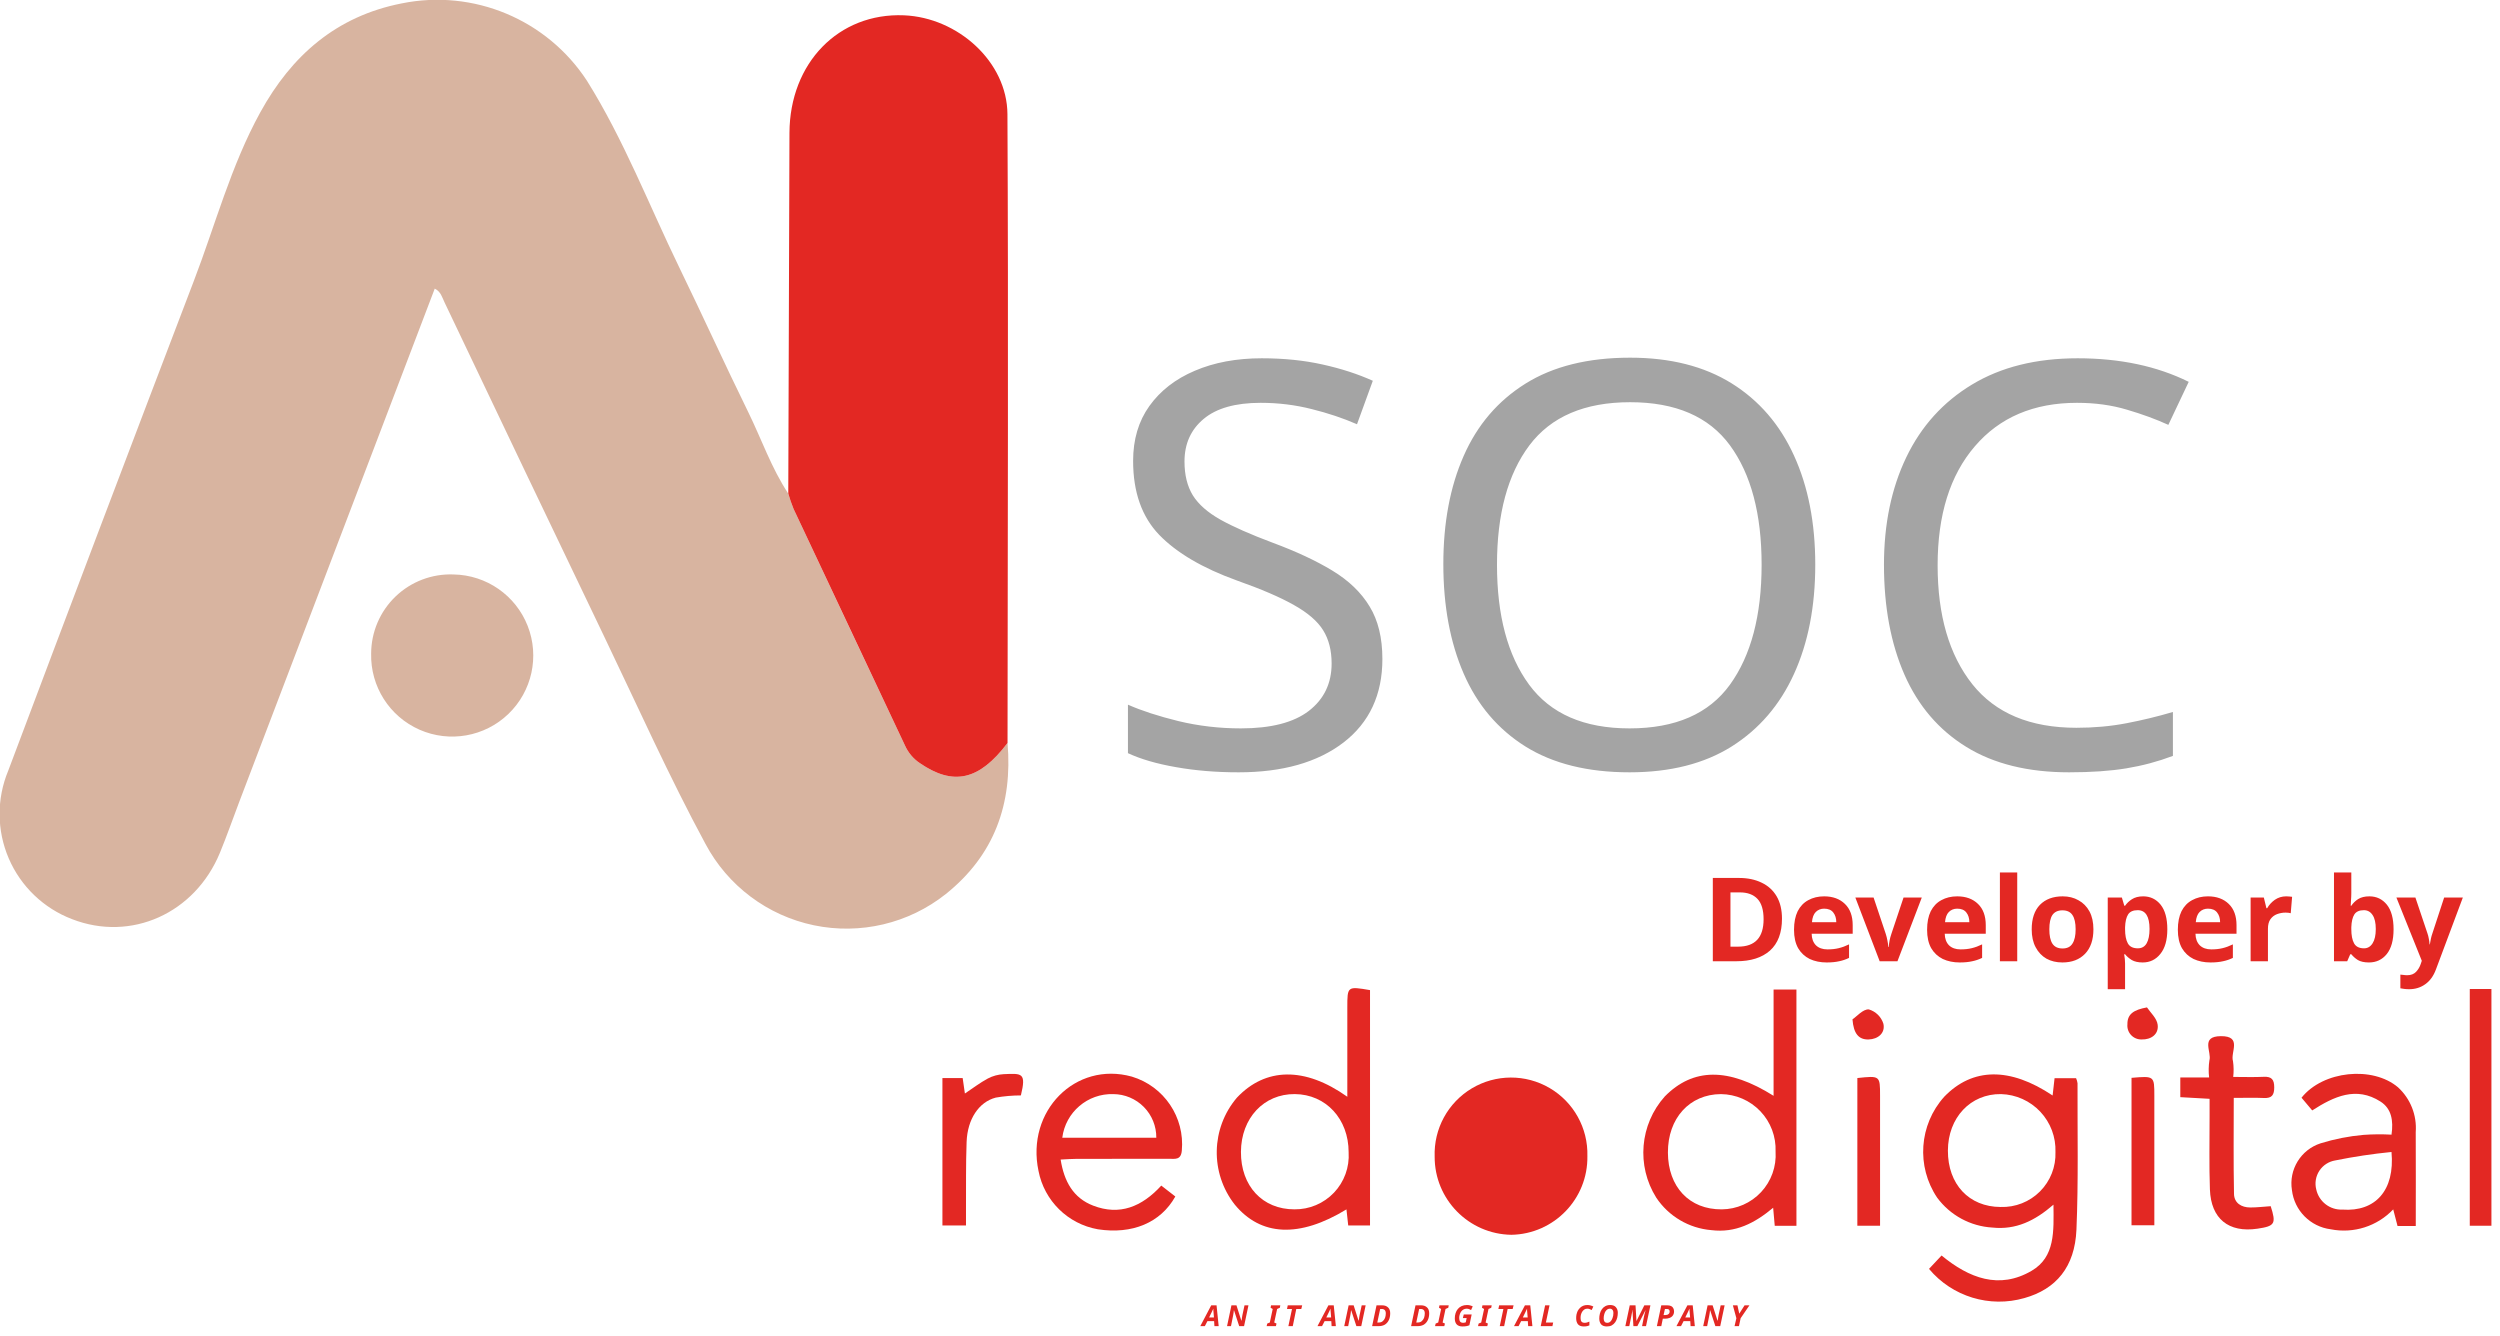
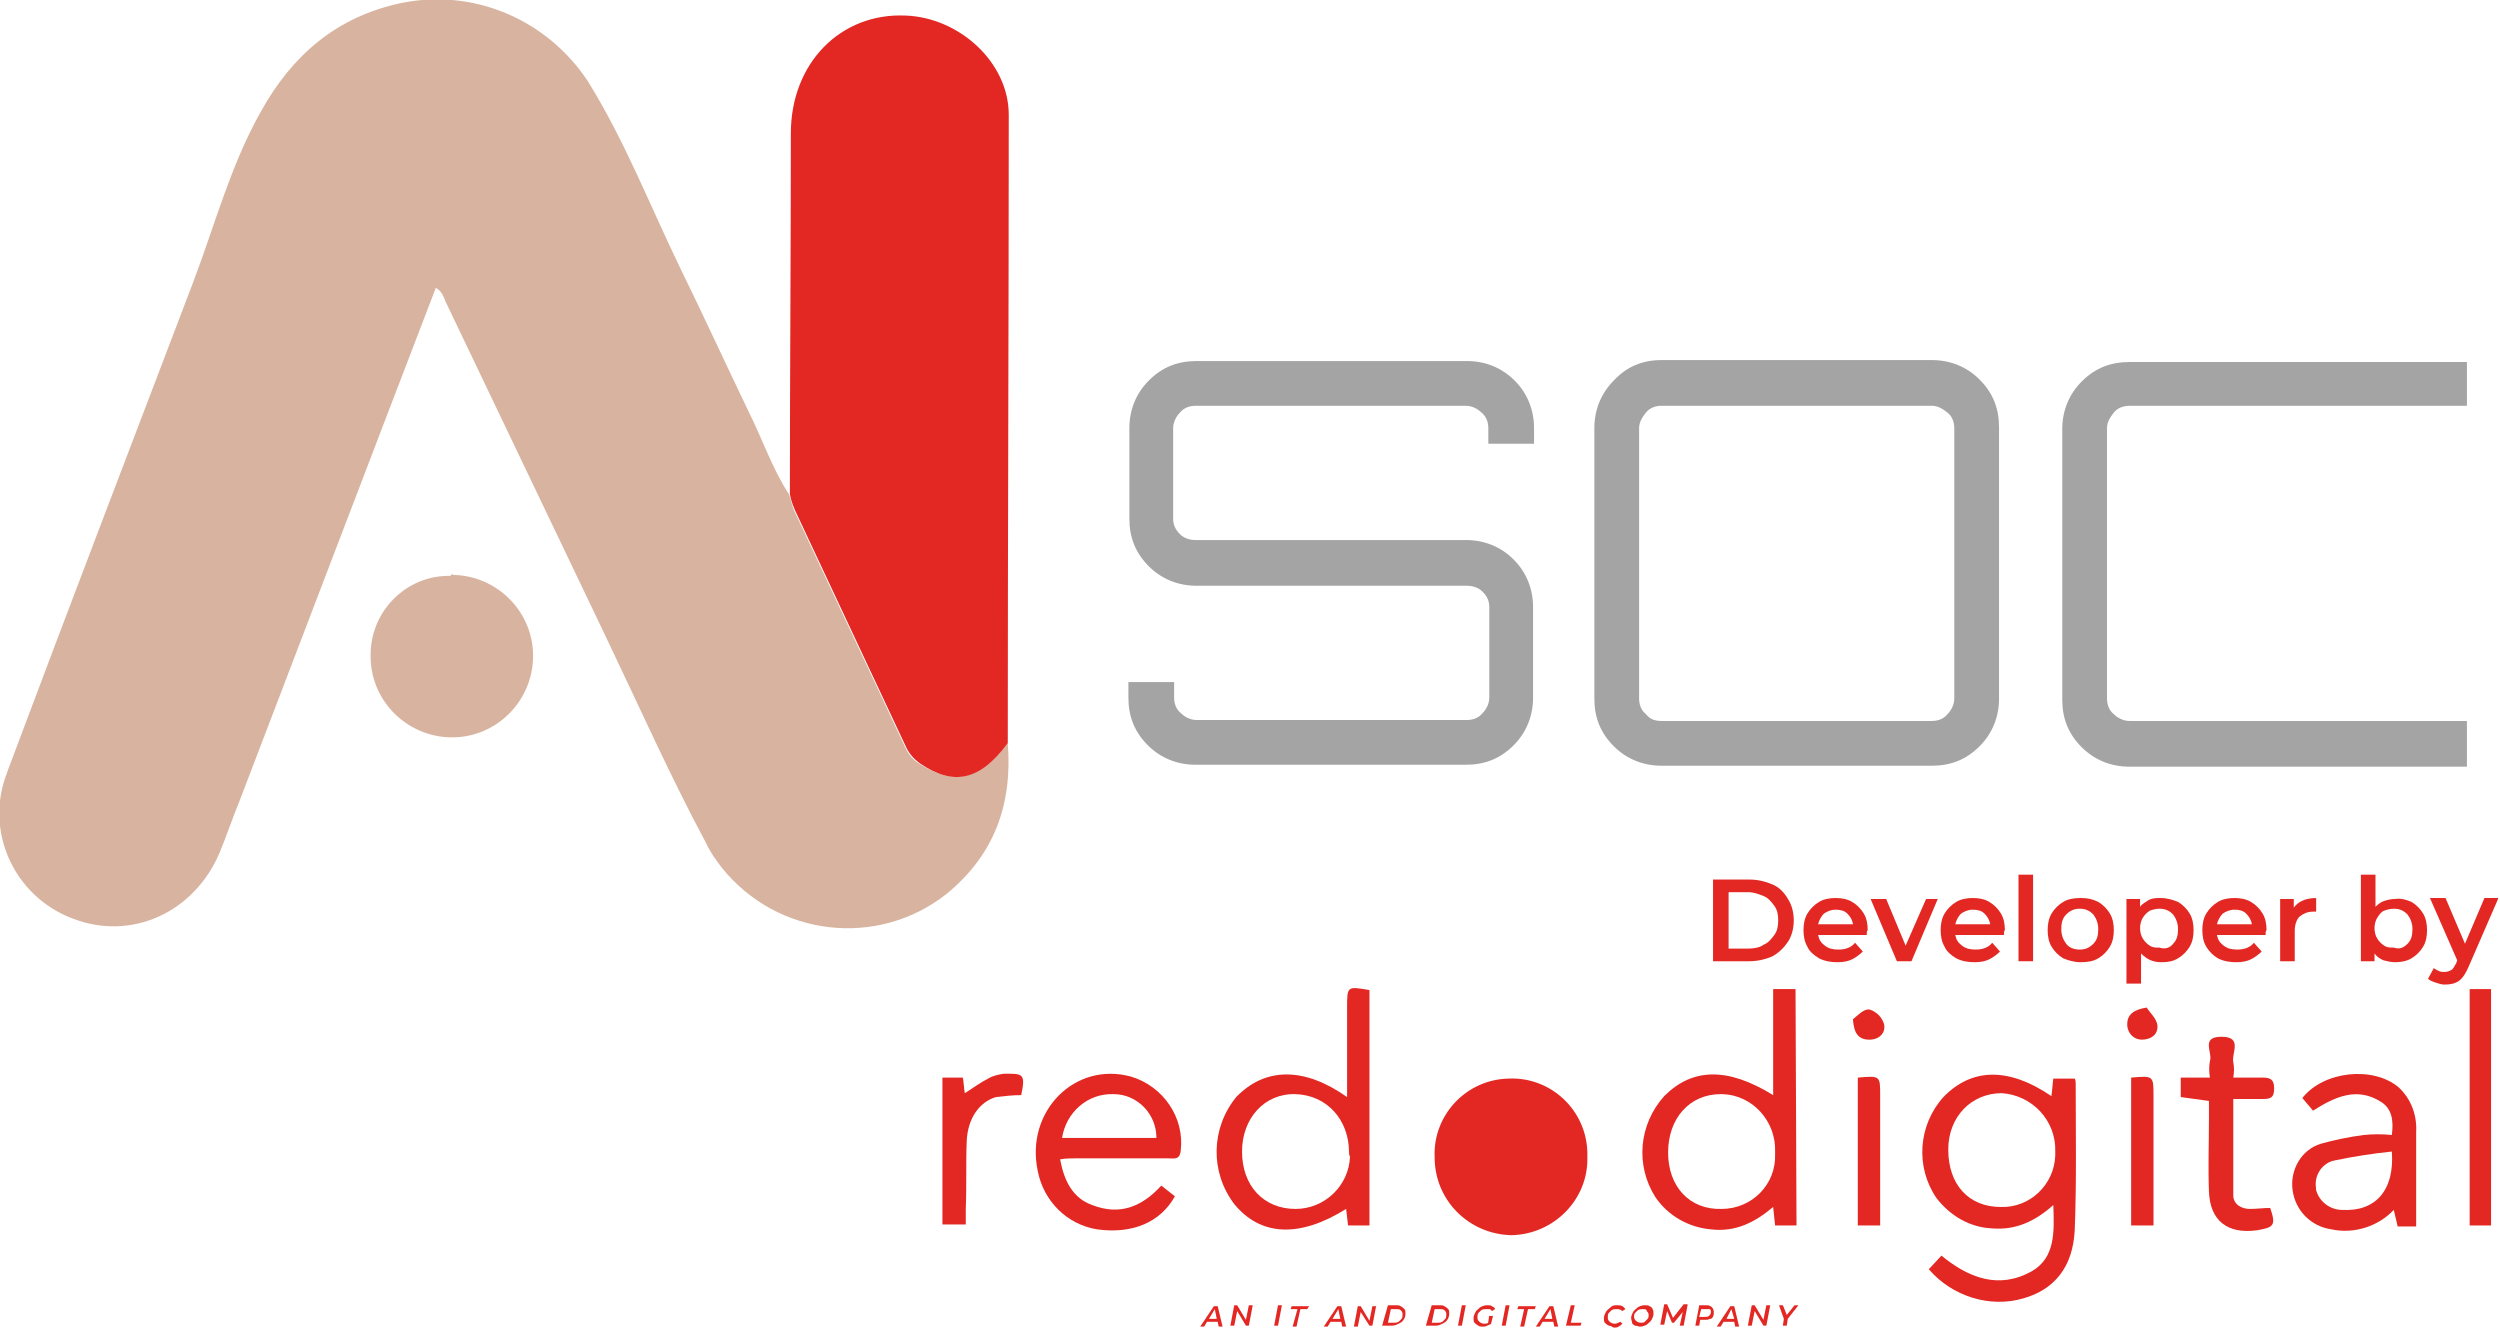
- <svg xmlns="http://www.w3.org/2000/svg" width="257" height="137.328" viewBox="0 0 257 137.328">
+ <svg xmlns="http://www.w3.org/2000/svg" version="1.1" id="Layer_1" x="0px" y="0px" viewBox="0 0 257 137.3" style="enable-background:new 0 0 257 137.3;" xml:space="preserve">
+   <style type="text/css">
+ 	.st0{fill:#D8B4A0;}
+ 	.st1{fill:#E32823;}
+ 	.st2{enable-background:new    ;}
+ 	.st3{fill:#A4A4A4;}
+ </style>
  <g transform="translate(-1216 -561.184)">
    <g transform="translate(1216 561.184)">
      <g transform="translate(0 0)">
-         <path d="M116.13,104.246c.533,6.259-1.355,11.537-6.345,15.531a16.422,16.422,0,0,1-24.71-5.156c-3.732-6.909-6.948-14.1-10.348-21.185Q66.458,76.2,58.247,58.942c-.241-.5-.367-1.088-1-1.4Q47.194,83.932,37.15,110.3c-.664,1.743-1.275,3.508-1.985,5.231-2.575,6.244-9.135,9.181-15.193,6.832A11.576,11.576,0,0,1,13.4,107.1Q22.863,81.931,32.46,56.808c2.234-5.814,3.825-11.885,6.852-17.387,3.217-5.849,7.815-9.879,14.533-11.2A18.372,18.372,0,0,1,72.9,36.183c3.79,6.06,6.366,12.758,9.48,19.173,2.4,4.933,4.663,9.928,7.08,14.85,1.375,2.8,2.391,5.778,4.125,8.4a15.205,15.205,0,0,0,.549,1.583q5.707,12.157,11.442,24.3a4.321,4.321,0,0,0,1.512,1.812C110.554,108.684,113.206,108.113,116.13,104.246Z" transform="translate(-12.555 -27.871)" fill="#d8b4a0" />
-         <path d="M117.54,104.273c-2.924,3.867-5.576,4.438-9.038,2.06a4.32,4.32,0,0,1-1.512-1.812q-5.732-12.146-11.442-24.3A15.2,15.2,0,0,1,95,78.636q.059-18.537.122-37.073c.029-7.208,5.066-12.367,11.773-12.091,5.534.227,10.607,4.78,10.635,10.163C117.637,61.18,117.553,82.727,117.54,104.273Z" transform="translate(-13.965 -27.898)" fill="#e32823" />
-         <path d="M59.853,87.953a8.334,8.334,0,1,1-8.48,8.141A8.156,8.156,0,0,1,59.853,87.953Z" transform="translate(-13.219 -28.899)" fill="#d8b4a0" />
+         <path class="st0" d="M103.6,76.4c0.5,6.3-1.4,11.5-6.3,15.5c-7.1,5.6-17.4,4.4-23.1-2.7c-0.6-0.8-1.2-1.6-1.6-2.5     c-3.7-6.9-6.9-14.1-10.3-21.2c-5.5-11.5-11-23-16.5-34.5c-0.2-0.5-0.4-1.1-1-1.4C38,47.3,31.3,64.9,24.6,82.4     c-0.7,1.7-1.3,3.5-2,5.2c-2.6,6.2-9.1,9.2-15.2,6.8c-6-2.3-9-9-6.7-14.9c0-0.1,0.1-0.2,0.1-0.3c6.3-16.8,12.7-33.5,19.1-50.3     c2.2-5.8,3.8-11.9,6.9-17.4C30,5.7,34.6,1.7,41.3,0.3c7.4-1.5,14.9,1.7,19.1,8c3.8,6.1,6.4,12.8,9.5,19.2     c2.4,4.9,4.7,9.9,7.1,14.9c1.4,2.8,2.4,5.8,4.1,8.4c0.2,0.5,0.3,1.1,0.5,1.6c3.8,8.1,7.6,16.2,11.4,24.3c0.3,0.7,0.8,1.4,1.5,1.8     C98,80.8,100.7,80.2,103.6,76.4z" />
+         <path class="st1" d="M103.6,76.4c-2.9,3.9-5.6,4.4-9,2.1c-0.7-0.5-1.2-1.1-1.5-1.8c-3.8-8.1-7.6-16.2-11.4-24.3     c-0.2-0.5-0.4-1-0.5-1.6c0-12.4,0.1-24.7,0.1-37.1c0-7.2,5.1-12.4,11.8-12.1c5.5,0.2,10.6,4.8,10.6,10.2     C103.7,33.3,103.6,54.8,103.6,76.4z" />
+         <path class="st0" d="M46.6,59.1c4.6,0.1,8.3,3.9,8.2,8.5c-0.1,4.6-3.9,8.3-8.5,8.2c-4.6-0.1-8.3-3.9-8.2-8.5c0,0,0,0,0,0     c0-4.5,3.7-8.2,8.2-8.1C46.4,59,46.5,59,46.6,59.1z" />
      </g>
    </g>
-     <text transform="translate(1329 581)" fill="#a4a4a4" font-size="58" font-family="Orbitron-Regular, Orbitron">
-       <tspan x="0" y="59">SOC</tspan>
-     </text>
+     <g class="st2">
+       <path class="st3" d="M1373.7,605.2v1.6h-4.7v-1.6c0-0.6-0.2-1.2-0.7-1.6c-0.4-0.4-1-0.7-1.6-0.7h-27.8c-0.6,0-1.2,0.2-1.6,0.7    c-0.4,0.4-0.7,1-0.7,1.6v9.3c0,0.6,0.2,1.1,0.7,1.6c0.4,0.4,1,0.6,1.6,0.6h27.8c1.9,0,3.6,0.7,4.9,2s2,3,2,4.9v9.3    c0,1.9-0.7,3.6-2,4.9c-1.4,1.4-3,2-4.9,2h-27.8c-1.9,0-3.6-0.7-4.9-2c-1.4-1.4-2-3-2-4.9v-1.6h4.7v1.6c0,0.6,0.2,1.2,0.7,1.6    c0.4,0.4,1,0.7,1.6,0.7h27.8c0.6,0,1.2-0.2,1.6-0.7c0.4-0.4,0.7-1,0.7-1.6v-9.3c0-0.6-0.2-1.1-0.7-1.6c-0.4-0.4-1-0.6-1.6-0.6    h-27.8c-1.9,0-3.6-0.7-4.9-2c-1.4-1.4-2-3-2-4.9v-9.3c0-1.9,0.7-3.6,2-4.9c1.4-1.4,3-2,4.9-2h27.8c1.9,0,3.6,0.7,4.9,2    C1373,601.6,1373.7,603.3,1373.7,605.2z" />
+       <path class="st3" d="M1386.8,598.2h27.8c1.9,0,3.6,0.7,4.9,2c1.4,1.4,2,3,2,4.9V633c0,1.9-0.7,3.6-2,4.9c-1.4,1.4-3,2-4.9,2h-27.8    c-1.9,0-3.6-0.7-4.9-2c-1.4-1.4-2-3-2-4.9v-27.8c0-1.9,0.7-3.6,2-4.9C1383.2,598.9,1384.8,598.2,1386.8,598.2z M1386.8,635.3h27.8    c0.6,0,1.2-0.2,1.6-0.7c0.4-0.4,0.7-1,0.7-1.6v-27.8c0-0.6-0.2-1.2-0.7-1.6s-1-0.7-1.6-0.7h-27.8c-0.6,0-1.2,0.2-1.6,0.7    s-0.7,1-0.7,1.6V633c0,0.6,0.2,1.2,0.7,1.6C1385.6,635.1,1386.1,635.3,1386.8,635.3z" />
+       <path class="st3" d="M1469.6,602.9h-34.7c-0.6,0-1.2,0.2-1.6,0.7s-0.7,1-0.7,1.6V633c0,0.6,0.2,1.2,0.7,1.6c0.4,0.4,1,0.7,1.6,0.7    h34.7v4.7h-34.7c-1.9,0-3.6-0.7-4.9-2c-1.4-1.4-2-3-2-4.9v-27.8c0-1.9,0.7-3.6,2-4.9c1.4-1.4,3-2,4.9-2h34.7V602.9z" />
+     </g>
    <g transform="translate(1312.881 662.762)">
-       <path d="M255.535,296.261a8.007,8.007,0,0,1-7.893-8.031,7.854,7.854,0,1,1,15.7-.063A7.959,7.959,0,0,1,255.535,296.261Z" transform="translate(-197.04 -270.902)" fill="#e32823" />
-       <path d="M332.973,299.589l1.291-1.376c2.821,2.323,5.922,3.529,9.268,1.566,2.414-1.418,2.265-4.05,2.235-6.794-1.907,1.659-3.867,2.615-6.284,2.355a7.61,7.61,0,0,1-5.674-3.076,8.464,8.464,0,0,1,.732-10.376c2.9-3,6.744-3.068,11.139-.123.066-.589.126-1.121.2-1.779h2.212a1.923,1.923,0,0,1,.149.52c-.016,5.019.1,10.044-.112,15.055-.162,3.836-2.1,6.115-5.345,7.026A9.4,9.4,0,0,1,332.973,299.589Zm7.36-6.365a5.453,5.453,0,0,0,5.639-5.646,5.756,5.756,0,0,0-5.593-5.958c-3.137-.045-5.456,2.421-5.464,5.812C334.906,290.888,337.082,293.214,340.333,293.225Z" transform="translate(-231.552 -270.725)" fill="#e32823" />
-       <path d="M299.576,289.162h-2.23l-.164-1.854c-1.907,1.594-3.877,2.605-6.354,2.3a7.55,7.55,0,0,1-5.665-3.343,8.685,8.685,0,0,1,.879-10.4c2.9-2.943,6.519-3,11.184-.065V264.876h2.349Zm-13.213-7.534c.012,3.545,2.212,5.869,5.532,5.844a5.582,5.582,0,0,0,5.536-5.94,5.681,5.681,0,0,0-5.625-5.908C288.586,275.643,286.352,278.108,286.364,281.628Z" transform="translate(-211.783 -264.728)" fill="#e32823" />
-       <path d="M223.271,275.795c0-3.219,0-6.191,0-9.163,0-2.2,0-2.2,2.334-1.8v24.194h-2.241l-.181-1.654c-4.836,2.955-8.812,2.765-11.49-.5a8.689,8.689,0,0,1,.23-10.986C214.855,272.776,218.892,272.68,223.271,275.795Zm.135,5.7c0-3.423-2.338-5.947-5.527-5.975s-5.524,2.47-5.543,5.937c-.02,3.513,2.217,5.919,5.5,5.911A5.513,5.513,0,0,0,223.406,281.5Z" transform="translate(-181.648 -264.626)" fill="#e32823" />
-       <path d="M191.412,290.976l1.443,1.12c-1.51,2.7-4.425,3.917-7.973,3.37a7.55,7.55,0,0,1-6.092-6c-1.3-6.148,3.8-11.3,9.593-9.694a7.252,7.252,0,0,1,5.139,7.622c-.09.987-.724.824-1.309.826-3.174.011-6.349,0-9.524.008-.507,0-1.015.043-1.624.071.357,2.249,1.3,3.95,3.342,4.736C187.12,294.084,189.406,293.168,191.412,290.976Zm-10.177-4.923H190.9a4.444,4.444,0,0,0-4.417-4.482A5.13,5.13,0,0,0,181.235,286.053Z" transform="translate(-168.913 -270.675)" fill="#e32823" />
-       <path d="M409.044,295.135h-1.875l-.443-1.706a6.988,6.988,0,0,1-6.427,2.046,4.6,4.6,0,0,1-3.985-4.025,4.334,4.334,0,0,1,2.941-4.81,21.081,21.081,0,0,1,4.415-.869,22.33,22.33,0,0,1,2.881-.023c.21-1.454,0-2.673-1.131-3.4-2.5-1.6-4.785-.529-7.02.909l-1.1-1.307c2.215-2.781,7.314-3.288,9.923-1.066a5.668,5.668,0,0,1,1.817,4.6C409.06,288.648,409.044,291.815,409.044,295.135Zm-2.495-7.606a57.858,57.858,0,0,0-5.782.868,2.417,2.417,0,0,0-1.951,2.994,2.636,2.636,0,0,0,2.693,2.06C404.881,293.692,406.913,291.492,406.549,287.529Z" transform="translate(-257.584 -270.683)" fill="#e32823" />
-       <path d="M376.974,279.232v-2.023h2.963a6.664,6.664,0,0,1,.027-1.748c.265-.876-.971-2.482,1.178-2.5,2.24-.017.957,1.664,1.248,2.567a6.2,6.2,0,0,1,.023,1.624c1.107,0,2.129.038,3.145-.012.816-.04,1.071.3,1.072,1.079s-.232,1.139-1.054,1.1c-.985-.044-1.973-.011-3.107-.011,0,3.378-.041,6.626.026,9.872.019.929.753,1.393,1.672,1.393.7,0,1.4-.086,2.1-.133.581,1.806.436,2.049-1.364,2.314-2.954.436-4.776-1.015-4.885-4.033-.091-2.506-.029-5.017-.034-7.525,0-.557,0-1.113,0-1.794Z" transform="translate(-249.72 -268.022)" fill="#e32823" />
-       <path d="M427.183,264.78h2.226v24.337h-2.226Z" transform="translate(-270.171 -264.689)" fill="#e32823" />
-       <path d="M170.331,281.716a15.209,15.209,0,0,0-2.584.225c-1.741.453-2.908,2.218-2.995,4.545s-.049,4.641-.064,6.963c0,.512,0,1.025,0,1.639h-2.423V279.935h2.082c.072.5.143,1,.228,1.586.816-.543,1.55-1.108,2.356-1.542a3.916,3.916,0,0,1,1.629-.447C170.445,279.447,170.9,279.372,170.331,281.716Z" transform="translate(-162.265 -270.685)" fill="#e32823" />
-       <path d="M368.514,280.132c2.343-.2,2.345-.2,2.345,1.853,0,4.394,0,8.788,0,13.3h-2.346Z" transform="translate(-246.274 -270.908)" fill="#e32823" />
-       <path d="M320.959,280.149c2.332-.248,2.333-.248,2.334,1.812q0,5.884,0,11.769v1.6h-2.335Z" transform="translate(-226.904 -270.904)" fill="#e32823" />
-       <path d="M369.81,267.97c.336.511,1.018,1.11,1.1,1.785.124.976-.672,1.54-1.644,1.511A1.426,1.426,0,0,1,367.8,269.7C367.787,268.648,368.456,268.218,369.81,267.97Z" transform="translate(-245.983 -265.988)" fill="#e32823" />
-       <path d="M320.113,269.34c.434-.291,1.081-1.063,1.677-1.025a2.233,2.233,0,0,1,1.5,1.473c.216.949-.542,1.593-1.522,1.619C320.757,271.434,320.226,270.816,320.113,269.34Z" transform="translate(-226.559 -266.128)" fill="#e32823" />
-       <text transform="translate(26.696 34.75)" fill="#e32823" font-size="3" font-family="Montserrat-SemiBoldItalic, Montserrat" font-weight="600" font-style="italic" letter-spacing="0.2em">
-         <tspan x="0" y="0">AN IT AND DIGITAL COMPANY</tspan>
-       </text>
+       <path class="st1" d="M58.5,25.4c-4.4-0.1-7.9-3.6-7.9-8c-0.2-4.3,3.2-8,7.6-8.1c4.3-0.2,8,3.2,8.1,7.6c0,0.2,0,0.3,0,0.5    C66.4,21.7,62.9,25.3,58.5,25.4z" />
+       <path class="st1" d="M101.4,28.9l1.3-1.4c2.8,2.3,5.9,3.5,9.3,1.6c2.4-1.4,2.3-4,2.2-6.8c-1.9,1.7-3.9,2.6-6.3,2.4    c-2.3-0.1-4.3-1.3-5.7-3.1c-2.2-3.2-1.9-7.5,0.7-10.4c2.9-3,6.7-3.1,11.1-0.1c0.1-0.6,0.1-1.1,0.2-1.8h2.2    c0.1,0.2,0.1,0.3,0.1,0.5c0,5,0.1,10-0.1,15.1c-0.2,3.8-2.1,6.1-5.3,7C107.7,32.9,103.8,31.7,101.4,28.9z M108.8,22.5    c3,0.1,5.5-2.3,5.6-5.3c0-0.1,0-0.3,0-0.4c0.1-3.2-2.4-5.8-5.5-6c0,0,0,0,0,0c-3.1,0-5.5,2.4-5.5,5.8    C103.4,20.2,105.5,22.5,108.8,22.5L108.8,22.5z" />
+       <path class="st1" d="M87.8,24.4h-2.2l-0.2-1.9c-1.9,1.6-3.9,2.6-6.4,2.3c-2.3-0.2-4.4-1.4-5.7-3.3c-2.1-3.3-1.7-7.5,0.9-10.4    c2.9-2.9,6.5-3,11.2-0.1V0.1h2.3L87.8,24.4z M74.6,16.9c0,3.5,2.2,5.9,5.5,5.8c3.1,0,5.6-2.5,5.5-5.6c0-0.1,0-0.2,0-0.3    c0.1-3.1-2.3-5.8-5.4-5.9c-0.1,0-0.1,0-0.2,0C76.8,10.9,74.6,13.4,74.6,16.9L74.6,16.9z" />
+       <path class="st1" d="M41.6,11.2c0-3.2,0-6.2,0-9.2c0-2.2,0-2.2,2.3-1.8v24.2h-2.2l-0.2-1.7c-4.8,3-8.8,2.8-11.5-0.5    c-2.5-3.3-2.4-7.8,0.2-11C33.2,8.1,37.2,8.1,41.6,11.2z M41.8,16.9c0-3.4-2.3-5.9-5.5-6s-5.5,2.5-5.5,5.9c0,3.5,2.2,5.9,5.5,5.9    c3,0,5.5-2.4,5.6-5.4C41.8,17.2,41.8,17,41.8,16.9L41.8,16.9z" />
+       <path class="st1" d="M22.5,20.3l1.4,1.1c-1.5,2.7-4.4,3.9-8,3.4c-3.1-0.5-5.5-2.9-6.1-6c-1.3-6.1,3.8-11.3,9.6-9.7    c3.3,1,5.5,4.2,5.1,7.6c-0.1,1-0.7,0.8-1.3,0.8c-3.2,0-6.3,0-9.5,0c-0.5,0-1,0-1.6,0.1c0.4,2.2,1.3,4,3.3,4.7    C18.2,23.4,20.5,22.5,22.5,20.3z M12.3,15.4H22c0-2.5-2-4.5-4.4-4.5c0,0,0,0,0,0C14.9,10.8,12.7,12.8,12.3,15.4z" />
+       <path class="st1" d="M151.5,24.5h-1.9l-0.4-1.7c-1.6,1.7-4.1,2.5-6.4,2c-2.1-0.3-3.7-1.9-4-4c-0.3-2.1,0.9-4.2,2.9-4.8    c1.4-0.4,2.9-0.7,4.4-0.9c1-0.1,1.9-0.1,2.9,0c0.2-1.5,0-2.7-1.1-3.4c-2.5-1.6-4.8-0.5-7,0.9l-1.1-1.3c2.2-2.8,7.3-3.3,9.9-1.1    c1.3,1.2,1.9,2.9,1.8,4.6C151.5,18,151.5,21.1,151.5,24.5z M149,16.8c-1.9,0.2-3.9,0.5-5.8,0.9c-1.3,0.2-2.2,1.5-2,2.8    c0,0.1,0,0.1,0,0.2c0.3,1.2,1.4,2.1,2.7,2.1C147.3,23,149.3,20.8,149,16.8L149,16.8z" />
+       <path class="st1" d="M127.3,11.2v-2h3c-0.1-0.6-0.1-1.2,0-1.7c0.3-0.9-1-2.5,1.2-2.5c2.2,0,1,1.7,1.2,2.6c0.1,0.5,0.1,1.1,0,1.6    c1.1,0,2.1,0,3.1,0c0.8,0,1.1,0.3,1.1,1.1s-0.2,1.1-1.1,1.1c-1,0-2,0-3.1,0c0,3.4,0,6.6,0,9.9c0,0.9,0.8,1.4,1.7,1.4    c0.7,0,1.4-0.1,2.1-0.1c0.6,1.8,0.4,2-1.4,2.3c-3,0.4-4.8-1-4.9-4c-0.1-2.5,0-5,0-7.5c0-0.6,0-1.1,0-1.8L127.3,11.2z" />
+       <path class="st1" d="M157,0.1h2.2v24.3H157V0.1z" />
+       <path class="st1" d="M8.1,11c-0.9,0-1.7,0.1-2.6,0.2c-1.7,0.5-2.9,2.2-3,4.5s0,4.6-0.1,7c0,0.5,0,1,0,1.6H0V9.2h2.1    c0.1,0.5,0.1,1,0.2,1.6c0.8-0.5,1.6-1.1,2.4-1.5C5.2,9,5.7,8.9,6.3,8.8C8.2,8.8,8.6,8.7,8.1,11z" />
+       <path class="st1" d="M122.2,9.2c2.3-0.2,2.3-0.2,2.3,1.9c0,4.4,0,8.8,0,13.3h-2.3L122.2,9.2z" />
+       <path class="st1" d="M94.1,9.2c2.3-0.2,2.3-0.2,2.3,1.8c0,3.9,0,7.8,0,11.8v1.6h-2.3L94.1,9.2z" />
+       <path class="st1" d="M123.8,2c0.3,0.5,1,1.1,1.1,1.8c0.1,1-0.7,1.5-1.6,1.5c-0.8,0-1.4-0.6-1.5-1.4c0-0.1,0-0.1,0-0.2    C121.8,2.7,122.5,2.2,123.8,2z" />
+       <path class="st1" d="M93.6,3.2c0.4-0.3,1.1-1.1,1.7-1c0.7,0.2,1.3,0.8,1.5,1.5c0.2,0.9-0.5,1.6-1.5,1.6    C94.2,5.3,93.7,4.7,93.6,3.2z" />
+       <g class="st2">
+         <path class="st1" d="M28.3,34.3h-1.1l-0.3,0.5h-0.4l1.4-2.1h0.4l0.5,2.1h-0.4L28.3,34.3z M28.2,34L28,33L27.4,34H28.2z" />
+         <path class="st1" d="M31.9,32.6l-0.4,2.1h-0.3l-0.9-1.5l-0.3,1.5h-0.4l0.4-2.1h0.3l0.9,1.5l0.3-1.5H31.9z" />
+         <path class="st1" d="M34.5,32.6h0.4l-0.4,2.1h-0.4L34.5,32.6z" />
+         <path class="st1" d="M36.5,33h-0.7l0.1-0.3h1.8L37.5,33h-0.7l-0.4,1.8h-0.4L36.5,33z" />
+         <path class="st1" d="M41,34.3h-1.1l-0.3,0.5h-0.4l1.4-2.1H41l0.5,2.1h-0.4L41,34.3z M40.9,34L40.7,33L40.1,34H40.9z" />
+         <path class="st1" d="M44.6,32.6l-0.4,2.1h-0.3L43,33.3l-0.3,1.5h-0.4l0.4-2.1h0.3l0.9,1.5l0.3-1.5H44.6z" />
+         <path class="st1" d="M45.8,32.6h0.8c0.2,0,0.4,0,0.5,0.1c0.2,0.1,0.3,0.2,0.4,0.3s0.1,0.3,0.1,0.5c0,0.2-0.1,0.5-0.2,0.6     c-0.1,0.2-0.3,0.3-0.5,0.4s-0.4,0.2-0.7,0.2h-1L45.8,32.6z M46.4,34.4c0.2,0,0.3,0,0.5-0.1c0.1-0.1,0.2-0.2,0.3-0.3     c0.1-0.1,0.1-0.3,0.1-0.5c0-0.2-0.1-0.3-0.2-0.4C47,33,46.8,33,46.6,33h-0.5l-0.3,1.4H46.4z" />
+         <path class="st1" d="M50.3,32.6h0.8c0.2,0,0.4,0,0.5,0.1c0.2,0.1,0.3,0.2,0.4,0.3s0.1,0.3,0.1,0.5c0,0.2-0.1,0.5-0.2,0.6     c-0.1,0.2-0.3,0.3-0.5,0.4s-0.4,0.2-0.7,0.2h-1L50.3,32.6z M50.9,34.4c0.2,0,0.3,0,0.5-0.1c0.1-0.1,0.2-0.2,0.3-0.3     c0.1-0.1,0.1-0.3,0.1-0.5c0-0.2-0.1-0.3-0.2-0.4C51.5,33,51.3,33,51.1,33h-0.5l-0.3,1.4H50.9z" />
+         <path class="st1" d="M53.4,32.6h0.4l-0.4,2.1H53L53.4,32.6z" />
+         <path class="st1" d="M56.2,33.7h0.4l-0.2,0.8c-0.1,0.1-0.2,0.1-0.4,0.2s-0.3,0.1-0.4,0.1c-0.2,0-0.4,0-0.5-0.1     c-0.2-0.1-0.3-0.2-0.4-0.3s-0.1-0.3-0.1-0.5c0-0.2,0.1-0.4,0.2-0.6c0.1-0.2,0.3-0.3,0.5-0.5c0.2-0.1,0.4-0.2,0.7-0.2     c0.2,0,0.4,0,0.5,0.1s0.3,0.1,0.3,0.3l-0.3,0.2c-0.1-0.1-0.1-0.1-0.2-0.2C56.1,33,56,33,55.9,33c-0.2,0-0.3,0-0.5,0.1     c-0.1,0.1-0.2,0.2-0.3,0.3C55,33.5,55,33.7,55,33.9c0,0.2,0.1,0.3,0.2,0.4c0.1,0.1,0.3,0.2,0.5,0.2c0.1,0,0.3,0,0.4-0.1     L56.2,33.7z" />
+         <path class="st1" d="M57.9,32.6h0.4l-0.4,2.1h-0.4L57.9,32.6z" />
+         <path class="st1" d="M59.8,33h-0.7l0.1-0.3h1.8L60.9,33h-0.7l-0.4,1.8h-0.4L59.8,33z" />
+         <path class="st1" d="M62.8,34.3h-1.1l-0.3,0.5H61l1.4-2.1h0.4l0.5,2.1h-0.4L62.8,34.3z M62.7,34L62.5,33L61.9,34H62.7z" />
+         <path class="st1" d="M64.6,32.6H65l-0.4,1.8h1.1l-0.1,0.3h-1.5L64.6,32.6z" />
+         <path class="st1" d="M68.5,34.7c-0.2-0.1-0.3-0.2-0.4-0.3S68,34.1,68,33.9c0-0.2,0.1-0.4,0.2-0.6c0.1-0.2,0.3-0.3,0.5-0.5     s0.4-0.2,0.7-0.2c0.2,0,0.3,0,0.5,0.1c0.1,0.1,0.2,0.1,0.3,0.3l-0.3,0.2C69.7,33,69.5,33,69.3,33c-0.2,0-0.3,0-0.5,0.1     c-0.1,0.1-0.2,0.2-0.3,0.3c-0.1,0.1-0.1,0.3-0.1,0.5c0,0.2,0.1,0.3,0.2,0.4c0.1,0.1,0.3,0.2,0.5,0.2c0.2,0,0.4-0.1,0.6-0.2     l0.2,0.2c-0.1,0.1-0.2,0.2-0.4,0.3c-0.1,0.1-0.3,0.1-0.5,0.1C68.8,34.8,68.7,34.7,68.5,34.7z" />
+         <path class="st1" d="M71.2,34.7c-0.2-0.1-0.3-0.2-0.3-0.3s-0.1-0.3-0.1-0.5c0-0.2,0.1-0.4,0.2-0.6c0.1-0.2,0.3-0.3,0.5-0.5     c0.2-0.1,0.4-0.2,0.7-0.2c0.2,0,0.4,0,0.5,0.1c0.2,0.1,0.3,0.2,0.3,0.3c0.1,0.1,0.1,0.3,0.1,0.5c0,0.2-0.1,0.4-0.2,0.6     c-0.1,0.2-0.3,0.3-0.5,0.5c-0.2,0.1-0.4,0.2-0.7,0.2C71.6,34.8,71.4,34.7,71.2,34.7z M72.2,34.3c0.1-0.1,0.2-0.2,0.3-0.3     c0.1-0.1,0.1-0.3,0.1-0.4c0-0.2-0.1-0.3-0.2-0.4C72.4,33,72.2,33,72,33c-0.2,0-0.3,0-0.5,0.1c-0.1,0.1-0.2,0.2-0.3,0.3     c-0.1,0.1-0.1,0.3-0.1,0.4c0,0.2,0.1,0.3,0.2,0.4c0.1,0.1,0.3,0.2,0.5,0.2C72,34.4,72.1,34.4,72.2,34.3z" />
+         <path class="st1" d="M76.6,32.6l-0.4,2.1h-0.4l0.3-1.4l-0.9,1.1H75l-0.5-1.2l-0.3,1.4h-0.4l0.4-2.1h0.3l0.6,1.4l1.1-1.4H76.6z" />
+         <path class="st1" d="M79.1,32.8c0.1,0.1,0.2,0.3,0.2,0.5c0,0.2,0,0.3-0.1,0.5S79,34,78.9,34c-0.2,0.1-0.3,0.1-0.5,0.1h-0.5     l-0.1,0.6h-0.4l0.4-2.1h0.8C78.8,32.6,79,32.7,79.1,32.8z M78.8,33.7c0.1-0.1,0.2-0.2,0.2-0.4c0-0.1,0-0.2-0.1-0.3     C78.7,33,78.6,33,78.5,33H78l-0.2,0.8h0.5C78.5,33.8,78.7,33.8,78.8,33.7z" />
+         <path class="st1" d="M81.4,34.3h-1.1l-0.3,0.5h-0.4l1.4-2.1h0.4l0.5,2.1h-0.4L81.4,34.3z M81.4,34L81.1,33L80.6,34H81.4z" />
+         <path class="st1" d="M85.1,32.6l-0.4,2.1h-0.3l-0.9-1.5l-0.3,1.5h-0.4l0.4-2.1h0.3l0.9,1.5l0.3-1.5H85.1z" />
+         <path class="st1" d="M86.9,34l-0.1,0.7h-0.4l0.1-0.7l-0.5-1.4h0.4l0.4,1l0.8-1H88L86.9,34z" />
+       </g>
    </g>
-     <text transform="translate(1391 660)" fill="#e32823" font-size="12" font-family="Montserrat-SemiBold, Montserrat" font-weight="600">
-       <tspan x="0" y="0">Developer by</tspan>
-     </text>
+     <g class="st2">
+       <path class="st1" d="M1392.1,651.6h3.7c0.9,0,1.7,0.2,2.4,0.5c0.7,0.3,1.2,0.8,1.6,1.5c0.4,0.6,0.6,1.4,0.6,2.2s-0.2,1.6-0.6,2.2    c-0.4,0.6-0.9,1.1-1.6,1.5c-0.7,0.3-1.5,0.5-2.4,0.5h-3.7V651.6z M1395.7,658.7c0.6,0,1.2-0.1,1.6-0.4c0.5-0.2,0.8-0.6,1.1-1    c0.3-0.4,0.4-0.9,0.4-1.5s-0.1-1.1-0.4-1.5c-0.3-0.4-0.6-0.8-1.1-1c-0.5-0.2-1-0.4-1.6-0.4h-2v5.8H1395.7z" />
+       <path class="st1" d="M1407.9,657.3h-5c0.1,0.5,0.3,0.8,0.7,1.1c0.4,0.3,0.8,0.4,1.4,0.4c0.7,0,1.3-0.2,1.7-0.7l0.8,0.9    c-0.3,0.3-0.7,0.6-1.1,0.8c-0.4,0.2-0.9,0.3-1.5,0.3c-0.7,0-1.3-0.1-1.9-0.4c-0.5-0.3-1-0.7-1.2-1.2c-0.3-0.5-0.4-1.1-0.4-1.7    c0-0.6,0.1-1.2,0.4-1.7s0.7-0.9,1.2-1.2c0.5-0.3,1.1-0.4,1.7-0.4c0.6,0,1.2,0.1,1.7,0.4c0.5,0.3,0.9,0.7,1.2,1.2    c0.3,0.5,0.4,1.1,0.4,1.7C1407.9,656.9,1407.9,657.1,1407.9,657.3z M1403.5,655.1c-0.3,0.3-0.5,0.7-0.6,1.1h3.6    c-0.1-0.5-0.3-0.8-0.6-1.1s-0.7-0.4-1.2-0.4C1404.2,654.7,1403.8,654.9,1403.5,655.1z" />
+       <path class="st1" d="M1415.2,653.6l-2.7,6.4h-1.5l-2.7-6.4h1.6l2,4.8l2.1-4.8H1415.2z" />
+       <path class="st1" d="M1422,657.3h-5c0.1,0.5,0.3,0.8,0.7,1.1c0.4,0.3,0.8,0.4,1.4,0.4c0.7,0,1.3-0.2,1.7-0.7l0.8,0.9    c-0.3,0.3-0.7,0.6-1.1,0.8c-0.4,0.2-0.9,0.3-1.5,0.3c-0.7,0-1.3-0.1-1.9-0.4c-0.5-0.3-1-0.7-1.2-1.2c-0.3-0.5-0.4-1.1-0.4-1.7    c0-0.6,0.1-1.2,0.4-1.7s0.7-0.9,1.2-1.2c0.5-0.3,1.1-0.4,1.7-0.4c0.6,0,1.2,0.1,1.7,0.4c0.5,0.3,0.9,0.7,1.2,1.2    c0.3,0.5,0.4,1.1,0.4,1.7C1422,656.9,1422,657.1,1422,657.3z M1417.6,655.1c-0.3,0.3-0.5,0.7-0.6,1.1h3.6    c-0.1-0.5-0.3-0.8-0.6-1.1s-0.7-0.4-1.2-0.4C1418.3,654.7,1417.9,654.9,1417.6,655.1z" />
+       <path class="st1" d="M1423.5,651.1h1.5v8.9h-1.5V651.1z" />
+       <path class="st1" d="M1428.1,659.7c-0.5-0.3-0.9-0.7-1.2-1.2c-0.3-0.5-0.4-1.1-0.4-1.7s0.1-1.2,0.4-1.7c0.3-0.5,0.7-0.9,1.2-1.2    c0.5-0.3,1.1-0.4,1.8-0.4c0.7,0,1.2,0.1,1.8,0.4c0.5,0.3,0.9,0.7,1.2,1.2c0.3,0.5,0.4,1.1,0.4,1.7s-0.1,1.2-0.4,1.7    s-0.7,0.9-1.2,1.2s-1.1,0.4-1.8,0.4C1429.2,660.1,1428.6,659.9,1428.1,659.7z M1431.2,658.2c0.4-0.4,0.5-0.9,0.5-1.5    c0-0.6-0.2-1.1-0.5-1.5c-0.4-0.4-0.8-0.6-1.4-0.6c-0.6,0-1,0.2-1.4,0.6c-0.4,0.4-0.5,0.9-0.5,1.5c0,0.6,0.2,1.1,0.5,1.5    s0.8,0.6,1.4,0.6C1430.4,658.8,1430.8,658.6,1431.2,658.2z" />
+       <path class="st1" d="M1439.9,653.9c0.5,0.3,0.9,0.7,1.2,1.2s0.4,1.1,0.4,1.7c0,0.6-0.1,1.2-0.4,1.7c-0.3,0.5-0.7,0.9-1.2,1.2    c-0.5,0.3-1,0.4-1.7,0.4c-0.9,0-1.5-0.3-2.1-0.9v3.1h-1.5v-8.7h1.4v0.8c0.2-0.3,0.6-0.5,0.9-0.7c0.4-0.2,0.8-0.2,1.2-0.2    C1438.8,653.5,1439.4,653.7,1439.9,653.9z M1439.4,658.2c0.4-0.4,0.5-0.9,0.5-1.5c0-0.6-0.2-1.1-0.5-1.5c-0.4-0.4-0.8-0.6-1.4-0.6    c-0.4,0-0.7,0.1-1,0.2c-0.3,0.2-0.5,0.4-0.7,0.7s-0.3,0.7-0.3,1.1c0,0.4,0.1,0.8,0.3,1.1c0.2,0.3,0.4,0.5,0.7,0.7    c0.3,0.2,0.6,0.2,1,0.2C1438.6,658.8,1439.1,658.6,1439.4,658.2z" />
+       <path class="st1" d="M1448.9,657.3h-5c0.1,0.5,0.3,0.8,0.7,1.1c0.4,0.3,0.8,0.4,1.4,0.4c0.7,0,1.3-0.2,1.7-0.7l0.8,0.9    c-0.3,0.3-0.7,0.6-1.1,0.8c-0.4,0.2-0.9,0.3-1.5,0.3c-0.7,0-1.3-0.1-1.9-0.4c-0.5-0.3-0.9-0.7-1.2-1.2c-0.3-0.5-0.4-1.1-0.4-1.7    c0-0.6,0.1-1.2,0.4-1.7c0.3-0.5,0.7-0.9,1.2-1.2c0.5-0.3,1.1-0.4,1.7-0.4c0.6,0,1.2,0.1,1.7,0.4c0.5,0.3,0.9,0.7,1.2,1.2    c0.3,0.5,0.4,1.1,0.4,1.7C1448.9,656.9,1448.9,657.1,1448.9,657.3z M1444.5,655.1c-0.3,0.3-0.5,0.7-0.6,1.1h3.6    c-0.1-0.5-0.3-0.8-0.6-1.1c-0.3-0.3-0.7-0.4-1.2-0.4C1445.2,654.7,1444.8,654.9,1444.5,655.1z" />
+       <path class="st1" d="M1454.1,653.5v1.4c-0.1,0-0.2,0-0.3,0c-0.6,0-1,0.2-1.4,0.5c-0.3,0.3-0.5,0.8-0.5,1.5v3.1h-1.5v-6.4h1.4v0.9    C1452.2,653.9,1453,653.5,1454.1,653.5z" />
+       <path class="st1" d="M1463.9,653.9c0.5,0.3,0.9,0.7,1.2,1.2c0.3,0.5,0.4,1.1,0.4,1.7c0,0.6-0.1,1.2-0.4,1.7    c-0.3,0.5-0.7,0.9-1.2,1.2c-0.5,0.3-1.1,0.4-1.7,0.4c-0.4,0-0.8-0.1-1.2-0.2c-0.4-0.2-0.7-0.4-0.9-0.7v0.8h-1.4v-8.9h1.5v3.3    c0.3-0.3,0.6-0.5,0.9-0.6c0.3-0.1,0.7-0.2,1.1-0.2C1462.9,653.5,1463.4,653.7,1463.9,653.9z M1463.5,658.2    c0.4-0.4,0.5-0.9,0.5-1.5c0-0.6-0.2-1.1-0.5-1.5c-0.4-0.4-0.8-0.6-1.4-0.6c-0.4,0-0.7,0.1-1,0.2s-0.5,0.4-0.7,0.7    s-0.3,0.7-0.3,1.1c0,0.4,0.1,0.8,0.3,1.1c0.2,0.3,0.4,0.5,0.7,0.7s0.6,0.2,1,0.2C1462.7,658.8,1463.1,658.6,1463.5,658.2z" />
+       <path class="st1" d="M1472.8,653.6l-3,6.9c-0.3,0.7-0.6,1.2-1,1.5c-0.4,0.3-0.9,0.4-1.5,0.4c-0.3,0-0.6-0.1-0.9-0.2    c-0.3-0.1-0.6-0.2-0.8-0.4l0.6-1.1c0.1,0.1,0.3,0.2,0.5,0.3s0.4,0.1,0.6,0.1c0.3,0,0.5-0.1,0.7-0.2c0.2-0.1,0.3-0.4,0.5-0.7    l0.1-0.3l-2.8-6.4h1.6l2,4.7l2-4.7H1472.8z" />
+     </g>
  </g>
</svg>
